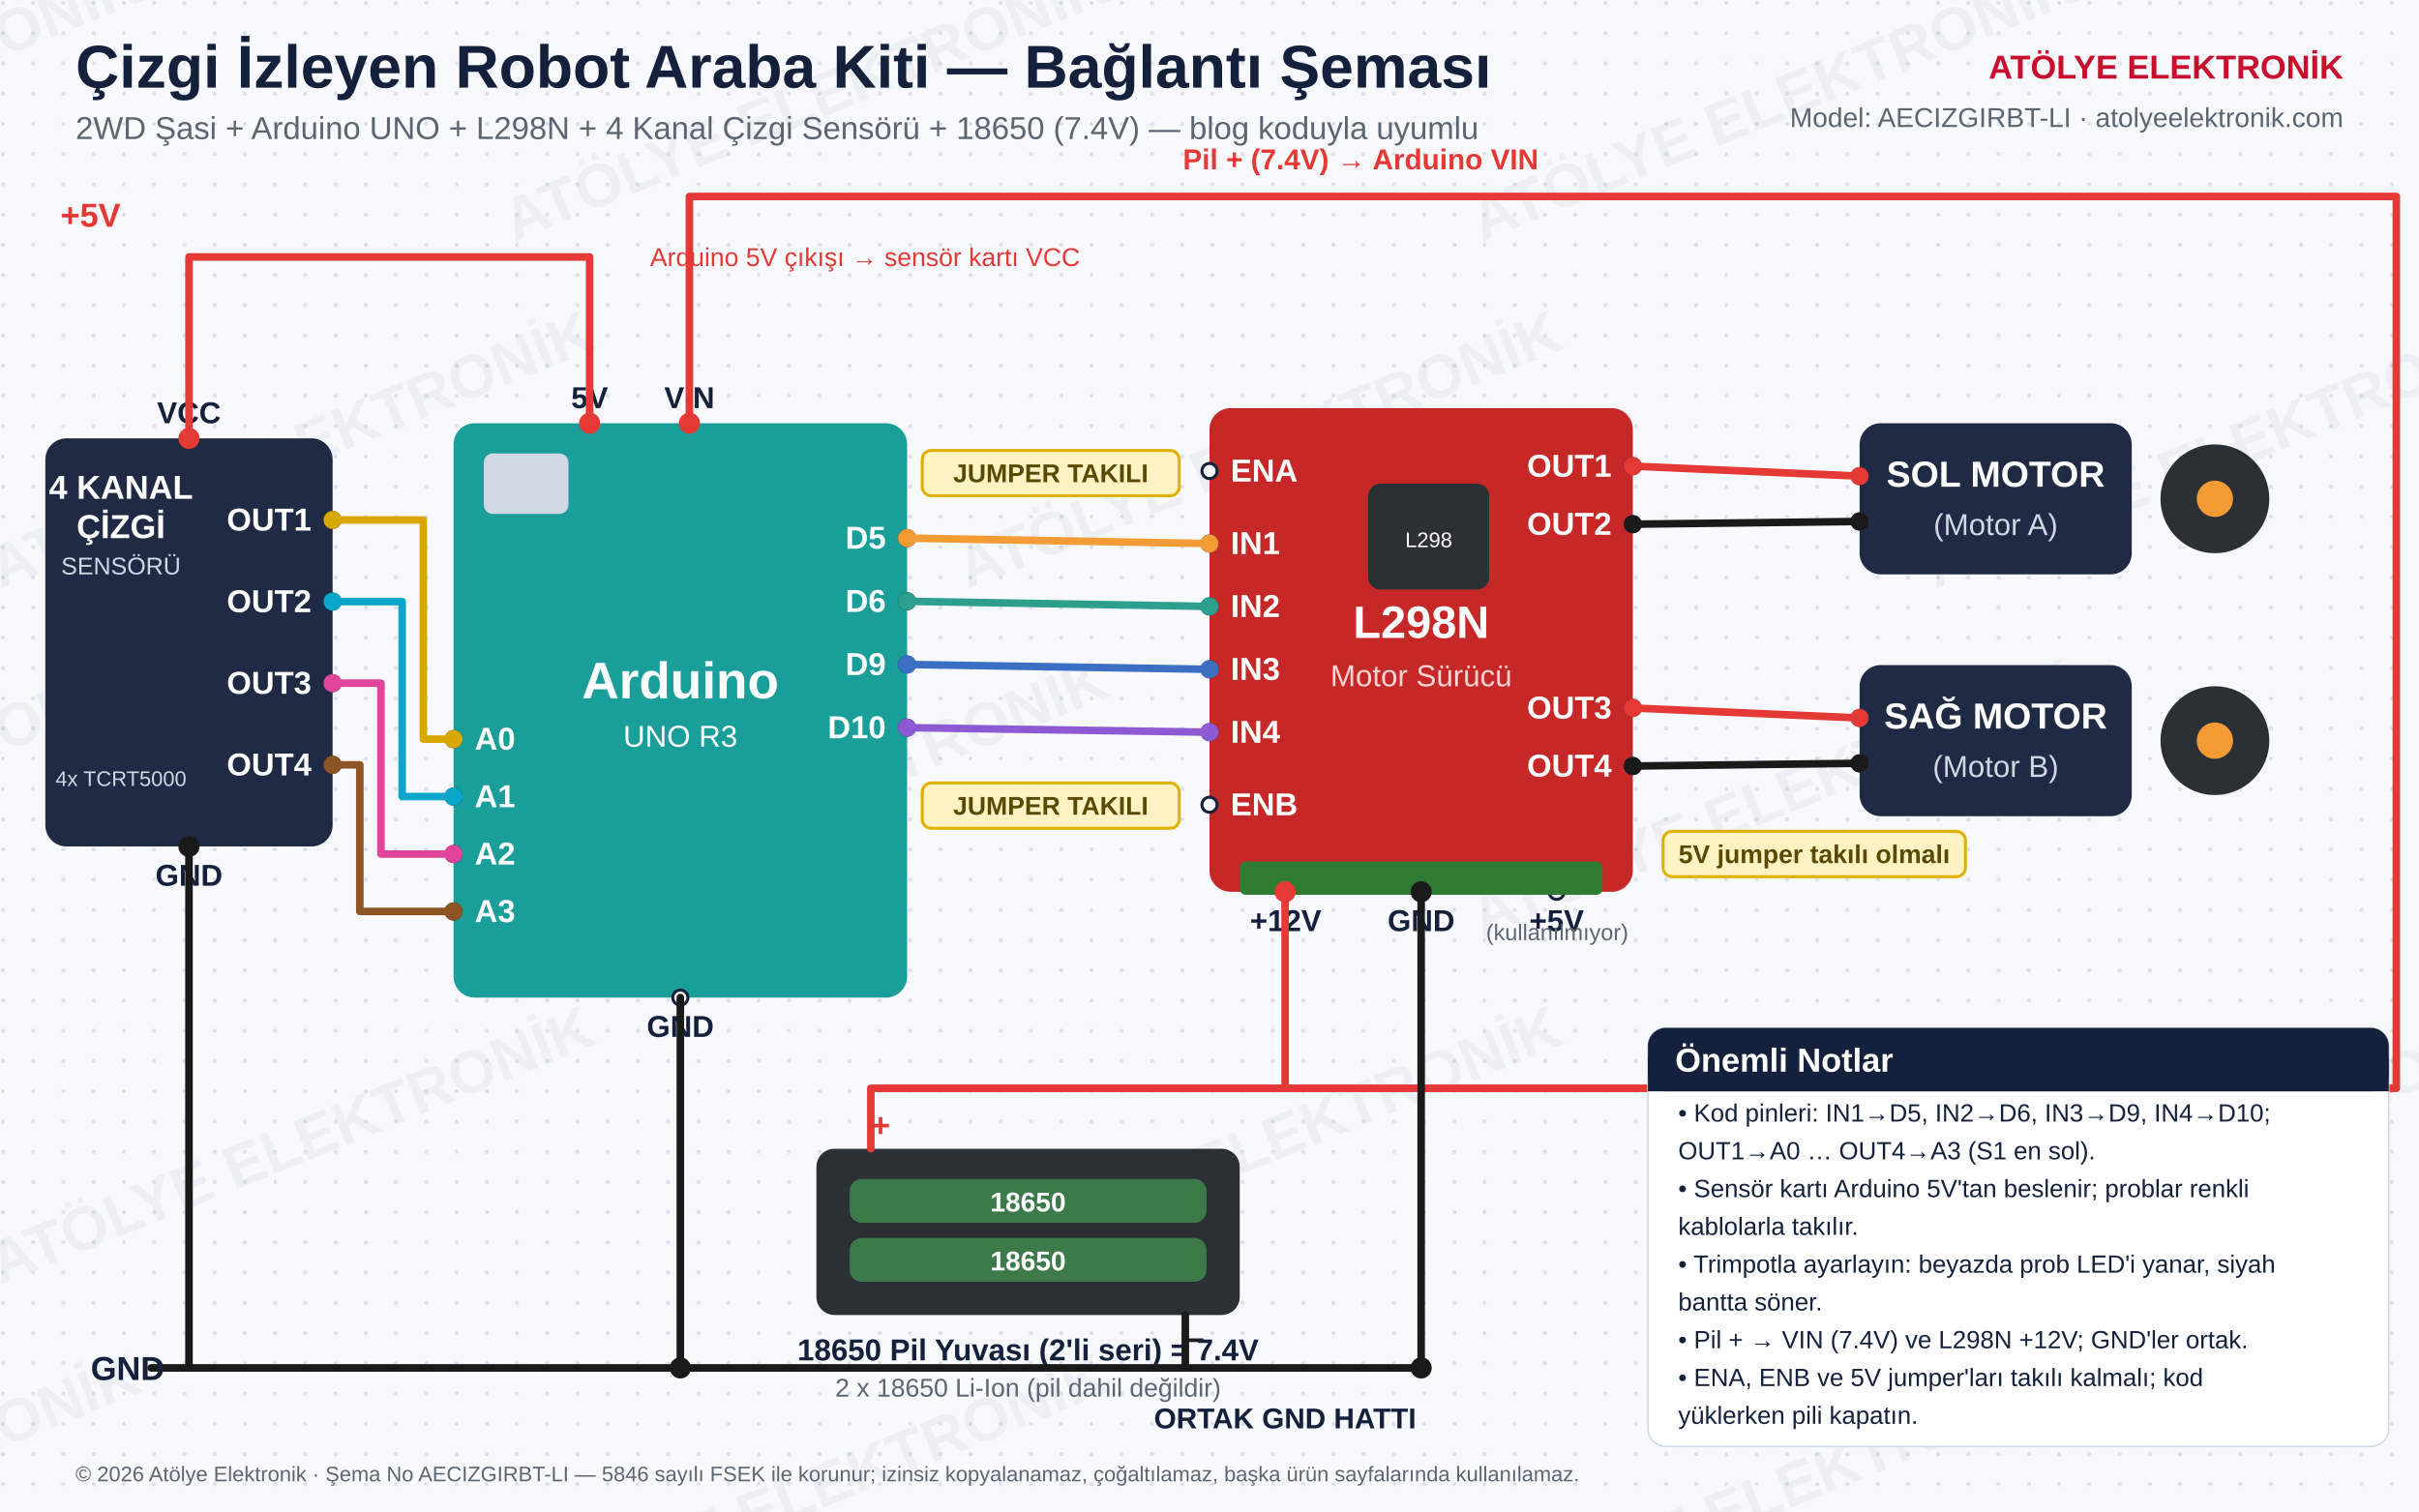
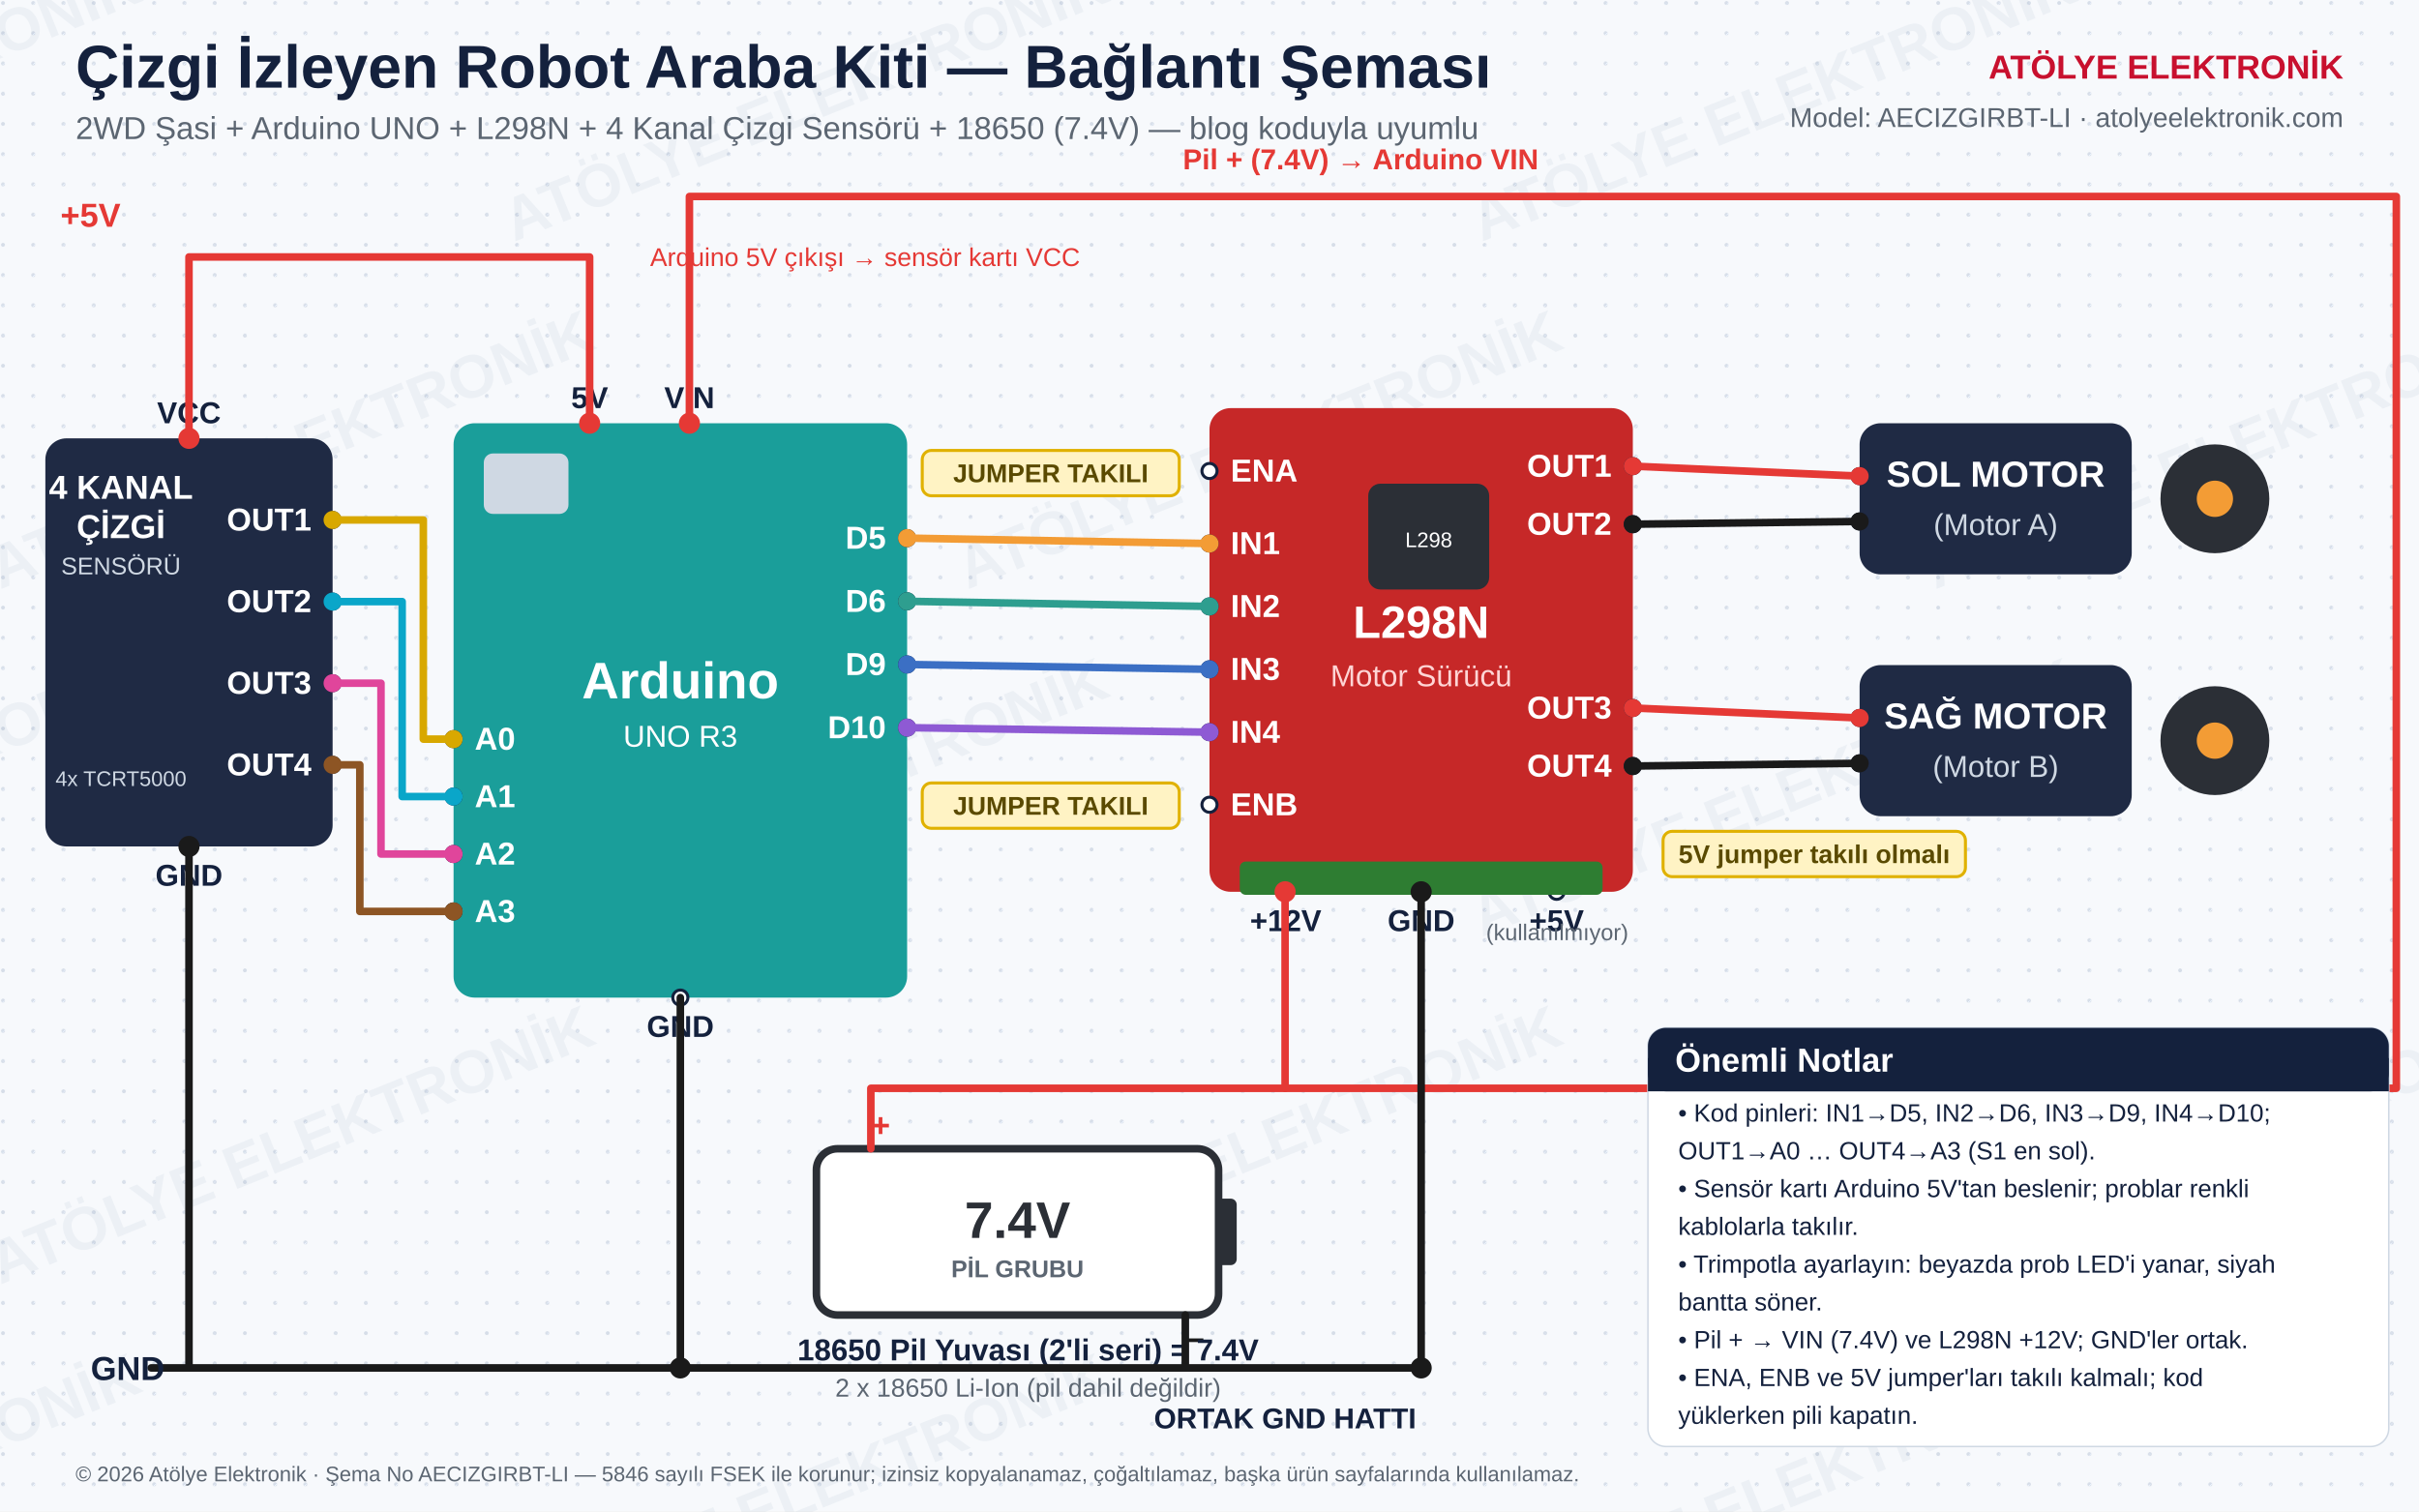
<svg xmlns="http://www.w3.org/2000/svg" width="1600" height="1000" viewBox="0 0 1600 1000" font-family="Segoe UI, Arial, sans-serif">
  <defs>
    <pattern id="dots" width="20" height="20" patternUnits="userSpaceOnUse">
      <circle cx="2" cy="2" r="1.3" fill="#d6dde8" />
    </pattern>
  </defs>
  <rect width="1600" height="1000" fill="#f7f9fc" />
  <rect width="1600" height="1000" fill="url(#dots)" />
  <g opacity="0.045" font-weight="800" font-size="40" fill="#003360">
    <text x="-300" y="160" transform="rotate(-22 -300 160)">ATÖLYE ELEKTRONİK</text>
    <text x="340" y="160" transform="rotate(-22 340 160)">ATÖLYE ELEKTRONİK</text>
    <text x="980" y="160" transform="rotate(-22 980 160)">ATÖLYE ELEKTRONİK</text>
    <text x="1620" y="160" transform="rotate(-22 1620 160)">ATÖLYE ELEKTRONİK</text>
    <text x="0" y="390" transform="rotate(-22 0 390)">ATÖLYE ELEKTRONİK</text>
    <text x="640" y="390" transform="rotate(-22 640 390)">ATÖLYE ELEKTRONİK</text>
    <text x="1280" y="390" transform="rotate(-22 1280 390)">ATÖLYE ELEKTRONİK</text>
    <text x="-300" y="620" transform="rotate(-22 -300 620)">ATÖLYE ELEKTRONİK</text>
    <text x="340" y="620" transform="rotate(-22 340 620)">ATÖLYE ELEKTRONİK</text>
    <text x="980" y="620" transform="rotate(-22 980 620)">ATÖLYE ELEKTRONİK</text>
    <text x="1620" y="620" transform="rotate(-22 1620 620)">ATÖLYE ELEKTRONİK</text>
    <text x="0" y="850" transform="rotate(-22 0 850)">ATÖLYE ELEKTRONİK</text>
    <text x="640" y="850" transform="rotate(-22 640 850)">ATÖLYE ELEKTRONİK</text>
    <text x="1280" y="850" transform="rotate(-22 1280 850)">ATÖLYE ELEKTRONİK</text>
    <text x="-300" y="1080" transform="rotate(-22 -300 1080)">ATÖLYE ELEKTRONİK</text>
    <text x="340" y="1080" transform="rotate(-22 340 1080)">ATÖLYE ELEKTRONİK</text>
    <text x="980" y="1080" transform="rotate(-22 980 1080)">ATÖLYE ELEKTRONİK</text>
    <text x="1620" y="1080" transform="rotate(-22 1620 1080)">ATÖLYE ELEKTRONİK</text>
  </g>
  <text x="50" y="58" font-size="40" font-weight="800" fill="#14213d">Çizgi İzleyen Robot Araba Kiti — Bağlantı Şeması</text>
  <text x="50" y="92" font-size="21" fill="#5c6672">2WD Şasi + Arduino UNO + L298N + 4 Kanal Çizgi Sensörü + 18650 (7.4V) — blog koduyla uyumlu</text>
  <text x="1550" y="52" text-anchor="end" font-size="22" font-weight="800" fill="#c8102e">ATÖLYE ELEKTRONİK</text>
  <text x="1550" y="84" text-anchor="end" font-size="18" fill="#5c6672">Model: AECIZGIRBT-LI · atolyeelektronik.com</text>
  <rect x="300" y="280" width="300" height="380" rx="14" fill="#1a9e9a" />
  <text x="450.0" y="462.0" text-anchor="middle" font-size="34" font-weight="700" fill="#fff">Arduino</text>
  <text x="450.0" y="494.0" text-anchor="middle" font-size="20" fill="#ffffff">UNO R3</text>
  <text x="586" y="363.0" text-anchor="end" font-size="21" font-weight="700" fill="#fff">D5</text>
  <circle cx="600" cy="356.0" r="5" fill="#fff" stroke="#14213d" stroke-width="2" />
  <text x="586" y="404.8" text-anchor="end" font-size="21" font-weight="700" fill="#fff">D6</text>
  <circle cx="600" cy="397.8" r="5" fill="#fff" stroke="#14213d" stroke-width="2" />
  <text x="586" y="446.6" text-anchor="end" font-size="21" font-weight="700" fill="#fff">D9</text>
  <circle cx="600" cy="439.6" r="5" fill="#fff" stroke="#14213d" stroke-width="2" />
  <text x="586" y="488.4" text-anchor="end" font-size="21" font-weight="700" fill="#fff">D10</text>
  <circle cx="600" cy="481.4" r="5" fill="#fff" stroke="#14213d" stroke-width="2" />
  <text x="390.0" y="270" text-anchor="middle" font-size="20" font-weight="700" fill="#14213d">5V</text>
  <circle cx="390.0" cy="280" r="5" fill="#fff" stroke="#14213d" stroke-width="2" />
  <text x="456.0" y="270" text-anchor="middle" font-size="20" font-weight="700" fill="#14213d">VIN</text>
  <circle cx="456.0" cy="280" r="5" fill="#fff" stroke="#14213d" stroke-width="2" />
  <text x="450.0" y="686" text-anchor="middle" font-size="20" font-weight="700" fill="#14213d">GND</text>
  <circle cx="450.0" cy="660" r="5" fill="#fff" stroke="#14213d" stroke-width="2" />
  <rect x="320" y="300" width="56" height="40" rx="6" fill="#cfd8e3" />
  <rect x="800" y="270" width="280" height="320" rx="14" fill="#c62828" />
  <text x="940.0" y="422.0" text-anchor="middle" font-size="30" font-weight="700" fill="#fff">L298N</text>
  <text x="940.0" y="454.0" text-anchor="middle" font-size="20" fill="#ffd5d5">Motor Sürücü</text>
  <text x="814" y="318.6" font-size="21" font-weight="700" fill="#fff">ENA</text>
  <circle cx="800" cy="311.6" r="5" fill="#fff" stroke="#14213d" stroke-width="2" />
  <text x="814" y="366.6" font-size="21" font-weight="700" fill="#fff">IN1</text>
  <circle cx="800" cy="359.6" r="5" fill="#fff" stroke="#14213d" stroke-width="2" />
  <text x="814" y="408.2" font-size="21" font-weight="700" fill="#fff">IN2</text>
  <circle cx="800" cy="401.2" r="5" fill="#fff" stroke="#14213d" stroke-width="2" />
  <text x="814" y="449.8" font-size="21" font-weight="700" fill="#fff">IN3</text>
  <circle cx="800" cy="442.8" r="5" fill="#fff" stroke="#14213d" stroke-width="2" />
  <text x="814" y="491.4" font-size="21" font-weight="700" fill="#fff">IN4</text>
  <circle cx="800" cy="484.4" r="5" fill="#fff" stroke="#14213d" stroke-width="2" />
  <text x="814" y="539.4" font-size="21" font-weight="700" fill="#fff">ENB</text>
  <circle cx="800" cy="532.4" r="5" fill="#fff" stroke="#14213d" stroke-width="2" />
  <text x="1066" y="315.4" text-anchor="end" font-size="21" font-weight="700" fill="#fff">OUT1</text>
  <circle cx="1080" cy="308.4" r="5" fill="#fff" stroke="#14213d" stroke-width="2" />
  <text x="1066" y="353.8" text-anchor="end" font-size="21" font-weight="700" fill="#fff">OUT2</text>
  <circle cx="1080" cy="346.8" r="5" fill="#fff" stroke="#14213d" stroke-width="2" />
  <text x="1066" y="475.4" text-anchor="end" font-size="21" font-weight="700" fill="#fff">OUT3</text>
  <circle cx="1080" cy="468.4" r="5" fill="#fff" stroke="#14213d" stroke-width="2" />
  <text x="1066" y="513.8" text-anchor="end" font-size="21" font-weight="700" fill="#fff">OUT4</text>
  <circle cx="1080" cy="506.8" r="5" fill="#fff" stroke="#14213d" stroke-width="2" />
  <text x="850.4" y="616" text-anchor="middle" font-size="20" font-weight="700" fill="#14213d">+12V</text>
  <circle cx="850.4" cy="590" r="5" fill="#fff" stroke="#14213d" stroke-width="2" />
  <text x="940.0" y="616" text-anchor="middle" font-size="20" font-weight="700" fill="#14213d">GND</text>
  <circle cx="940.0" cy="590" r="5" fill="#fff" stroke="#14213d" stroke-width="2" />
  <text x="1029.6" y="616" text-anchor="middle" font-size="20" font-weight="700" fill="#14213d">+5V</text>
  <circle cx="1029.6" cy="590" r="5" fill="#fff" stroke="#14213d" stroke-width="2" />
  <rect x="905" y="320" width="80" height="70" rx="8" fill="#2b2f36" />
  <text x="945" y="362" text-anchor="middle" font-size="14" fill="#fff">L298</text>
  <rect x="820" y="570" width="240" height="22" rx="4" fill="#2e7d32" />
  <rect x="610" y="298" width="170" height="30" rx="6" fill="#fff3c4" stroke="#e0b100" stroke-width="2" />
  <text x="695.0" y="319" text-anchor="middle" font-size="17" font-weight="700" fill="#5a4a00">JUMPER TAKILI</text>
  <rect x="610" y="518" width="170" height="30" rx="6" fill="#fff3c4" stroke="#e0b100" stroke-width="2" />
  <text x="695.0" y="539" text-anchor="middle" font-size="17" font-weight="700" fill="#5a4a00">JUMPER TAKILI</text>
  <rect x="1100" y="550" width="200" height="30" rx="6" fill="#fff3c4" stroke="#e0b100" stroke-width="2" />
  <text x="1200.0" y="571" text-anchor="middle" font-size="17" font-weight="700" fill="#5a4a00">5V jumper takılı olmalı</text>
  <text x="1030" y="622" text-anchor="middle" font-size="15" font-weight="500" fill="#5c6672">(kullanılmıyor)</text>
  <rect x="1230" y="280" width="180" height="100" rx="14" fill="#1f2a44" />
  <text x="1320.0" y="322.0" text-anchor="middle" font-size="24" font-weight="700" fill="#fff">SOL MOTOR</text>
  <text x="1320.0" y="354.0" text-anchor="middle" font-size="20" fill="#cfd8e3">(Motor A)</text>
  <text x="1244" y="322.0" font-size="21" font-weight="700" fill="#fff" />
  <circle cx="1230" cy="315.0" r="5" fill="#fff" stroke="#14213d" stroke-width="2" />
  <text x="1244" y="352.0" font-size="21" font-weight="700" fill="#fff"> </text>
  <circle cx="1230" cy="345.0" r="5" fill="#fff" stroke="#14213d" stroke-width="2" />
  <circle cx="1465" cy="330" r="36" fill="#2b2f36" />
  <circle cx="1465" cy="330" r="12" fill="#f39c35" />
  <rect x="1230" y="440" width="180" height="100" rx="14" fill="#1f2a44" />
  <text x="1320.0" y="482.0" text-anchor="middle" font-size="24" font-weight="700" fill="#fff">SAĞ MOTOR</text>
  <text x="1320.0" y="514.0" text-anchor="middle" font-size="20" fill="#cfd8e3">(Motor B)</text>
  <text x="1244" y="482.0" font-size="21" font-weight="700" fill="#fff" />
  <circle cx="1230" cy="475.0" r="5" fill="#fff" stroke="#14213d" stroke-width="2" />
  <text x="1244" y="512.0" font-size="21" font-weight="700" fill="#fff"> </text>
  <circle cx="1230" cy="505.0" r="5" fill="#fff" stroke="#14213d" stroke-width="2" />
  <circle cx="1465" cy="490" r="36" fill="#2b2f36" />
  <circle cx="1465" cy="490" r="12" fill="#f39c35" />
-   <rect x="540" y="760" width="280" height="110" rx="12" fill="#2b2f36" />
-   <rect x="562" y="780.0" width="236" height="29.0" rx="8" fill="#3d7a4a" />
-   <text x="680.0" y="801.5" text-anchor="middle" font-size="18" font-weight="700" fill="#fff">18650</text>
-   <rect x="562" y="819.0" width="236" height="29.0" rx="8" fill="#3d7a4a" />
-   <text x="680.0" y="840.5" text-anchor="middle" font-size="18" font-weight="700" fill="#fff">18650</text>
+   <rect x="540" y="760" width="266" height="110" rx="14" fill="#fff" stroke="#2b2f36" stroke-width="5" />
+   <rect x="804" y="793.0" width="14" height="44.0" rx="4" fill="#2b2f36" />
+   <text x="673.0" y="819.0" text-anchor="middle" font-size="34" font-weight="800" fill="#2b2f36">7.4V</text>
+   <text x="673.0" y="845.0" text-anchor="middle" font-size="16" font-weight="700" fill="#5c6672">PİL GRUBU</text>
  <text x="576" y="752" font-size="22" font-weight="700" fill="#e53935">+</text>
  <text x="784" y="894" font-size="22" font-weight="700" fill="#1a1a1a">−</text>
  <text x="680.0" y="900" text-anchor="middle" font-size="20" font-weight="700" fill="#14213d">18650 Pil Yuvası (2'li seri) = 7.4V</text>
  <text x="680.0" y="924" text-anchor="middle" font-size="17" fill="#5c6672">2 x 18650 Li-Ion (pil dahil değildir)</text>
  <path d="M 600 356.0 L 800 359.6" fill="none" stroke="#f39c35" stroke-width="5" stroke-linejoin="round" stroke-linecap="round" />
  <circle cx="600" cy="356.0" r="6" fill="#f39c35" />
  <circle cx="800" cy="359.6" r="6" fill="#f39c35" />
  <path d="M 600 397.8 L 800 401.2" fill="none" stroke="#2e9e8f" stroke-width="5" stroke-linejoin="round" stroke-linecap="round" />
  <circle cx="600" cy="397.8" r="6" fill="#2e9e8f" />
  <circle cx="800" cy="401.2" r="6" fill="#2e9e8f" />
  <path d="M 600 439.6 L 800 442.8" fill="none" stroke="#3b6fc4" stroke-width="5" stroke-linejoin="round" stroke-linecap="round" />
  <circle cx="600" cy="439.6" r="6" fill="#3b6fc4" />
  <circle cx="800" cy="442.8" r="6" fill="#3b6fc4" />
  <path d="M 600 481.4 L 800 484.4" fill="none" stroke="#8e5ad4" stroke-width="5" stroke-linejoin="round" stroke-linecap="round" />
  <circle cx="600" cy="481.4" r="6" fill="#8e5ad4" />
  <circle cx="800" cy="484.4" r="6" fill="#8e5ad4" />
  <path d="M 1080 308.4 L 1230 315.0" fill="none" stroke="#e53935" stroke-width="5" stroke-linejoin="round" stroke-linecap="round" />
  <circle cx="1080" cy="308.4" r="6" fill="#e53935" />
  <circle cx="1230" cy="315.0" r="6" fill="#e53935" />
  <path d="M 1080 346.8 L 1230 345.0" fill="none" stroke="#1a1a1a" stroke-width="5" stroke-linejoin="round" stroke-linecap="round" />
  <circle cx="1080" cy="346.8" r="6" fill="#1a1a1a" />
  <circle cx="1230" cy="345.0" r="6" fill="#1a1a1a" />
  <path d="M 1080 468.4 L 1230 475.0" fill="none" stroke="#e53935" stroke-width="5" stroke-linejoin="round" stroke-linecap="round" />
  <circle cx="1080" cy="468.4" r="6" fill="#e53935" />
  <circle cx="1230" cy="475.0" r="6" fill="#e53935" />
  <path d="M 1080 506.8 L 1230 505.0" fill="none" stroke="#1a1a1a" stroke-width="5" stroke-linejoin="round" stroke-linecap="round" />
  <circle cx="1080" cy="506.8" r="6" fill="#1a1a1a" />
  <circle cx="1230" cy="505.0" r="6" fill="#1a1a1a" />
  <path d="M 576 760 L 576 720 L 850 720 L 850 590" fill="none" stroke="#e53935" stroke-width="5" stroke-linejoin="round" stroke-linecap="round" />
  <circle cx="850" cy="590" r="7" fill="#e53935" />
  <path d="M 850 720 L 1585 720 L 1585 130 L 456 130 L 456 280" fill="none" stroke="#e53935" stroke-width="5" stroke-linejoin="round" stroke-linecap="round" />
  <circle cx="456" cy="280" r="7" fill="#e53935" />
  <text x="900" y="112" text-anchor="middle" font-size="19" font-weight="700" fill="#e53935">Pil + (7.4V) → Arduino VIN</text>
  <path d="M 784 870 L 784 905 L 100 905" fill="none" stroke="#1a1a1a" stroke-width="5" stroke-linejoin="round" stroke-linecap="round" />
  <path d="M 784 905 L 940 905 L 940 590" fill="none" stroke="#1a1a1a" stroke-width="5" stroke-linejoin="round" stroke-linecap="round" />
  <circle cx="940" cy="590" r="7" fill="#1a1a1a" />
  <path d="M 450 660 L 450 905" fill="none" stroke="#1a1a1a" stroke-width="5" stroke-linejoin="round" stroke-linecap="round" />
  <circle cx="450" cy="905" r="7" fill="#1a1a1a" />
  <circle cx="940" cy="905" r="7" fill="#1a1a1a" />
  <text x="60" y="913" text-anchor="start" font-size="22" font-weight="700" fill="#14213d">GND</text>
  <text x="850" y="945" text-anchor="middle" font-size="19" font-weight="700" fill="#14213d">ORTAK GND HATTI</text>
  <rect x="30" y="290" width="190" height="270" rx="14" fill="#1f2a44" />
  <text x="125.0" y="435.0" text-anchor="middle" font-size="22" font-weight="700" fill="#fff" />
  <text x="125.0" y="280" text-anchor="middle" font-size="20" font-weight="700" fill="#14213d">VCC</text>
  <circle cx="125.0" cy="290" r="5" fill="#fff" stroke="#14213d" stroke-width="2" />
  <text x="125.0" y="586" text-anchor="middle" font-size="20" font-weight="700" fill="#14213d">GND</text>
  <circle cx="125.0" cy="560" r="5" fill="#fff" stroke="#14213d" stroke-width="2" />
  <text x="206" y="351.0" text-anchor="end" font-size="21" font-weight="700" fill="#fff">OUT1</text>
  <circle cx="220" cy="344.0" r="5" fill="#fff" stroke="#14213d" stroke-width="2" />
  <text x="206" y="405.0" text-anchor="end" font-size="21" font-weight="700" fill="#fff">OUT2</text>
  <circle cx="220" cy="398.0" r="5" fill="#fff" stroke="#14213d" stroke-width="2" />
  <text x="206" y="459.0" text-anchor="end" font-size="21" font-weight="700" fill="#fff">OUT3</text>
  <circle cx="220" cy="452.0" r="5" fill="#fff" stroke="#14213d" stroke-width="2" />
  <text x="206" y="513.0" text-anchor="end" font-size="21" font-weight="700" fill="#fff">OUT4</text>
  <circle cx="220" cy="506.0" r="5" fill="#fff" stroke="#14213d" stroke-width="2" />
  <text x="80" y="330" text-anchor="middle" font-size="22" font-weight="700" fill="#fff">4 KANAL</text>
  <text x="80" y="356" text-anchor="middle" font-size="22" font-weight="700" fill="#fff">ÇİZGİ</text>
  <text x="80" y="380" text-anchor="middle" font-size="16" font-weight="500" fill="#cfd8e3">SENSÖRÜ</text>
  <text x="80" y="520" text-anchor="middle" font-size="14" font-weight="500" fill="#cfd8e3">4x TCRT5000</text>
  <text x="314" y="496.0" font-size="21" font-weight="700" fill="#fff">A0</text>
  <circle cx="300" cy="489.0" r="5" fill="#fff" stroke="#14213d" stroke-width="2" />
  <text x="314" y="534.0" font-size="21" font-weight="700" fill="#fff">A1</text>
  <circle cx="300" cy="527.0" r="5" fill="#fff" stroke="#14213d" stroke-width="2" />
  <text x="314" y="572.0" font-size="21" font-weight="700" fill="#fff">A2</text>
  <circle cx="300" cy="565.0" r="5" fill="#fff" stroke="#14213d" stroke-width="2" />
  <text x="314" y="610.0" font-size="21" font-weight="700" fill="#fff">A3</text>
  <circle cx="300" cy="603.0" r="5" fill="#fff" stroke="#14213d" stroke-width="2" />
  <path d="M 220 344.0 L 280 344.0 L 280 489.0 L 300 489.0" fill="none" stroke="#d8a800" stroke-width="5" stroke-linejoin="round" stroke-linecap="round" />
  <circle cx="220" cy="344.0" r="6" fill="#d8a800" />
  <circle cx="300" cy="489.0" r="6" fill="#d8a800" />
  <path d="M 220 398.0 L 266 398.0 L 266 527.0 L 300 527.0" fill="none" stroke="#0aa6c9" stroke-width="5" stroke-linejoin="round" stroke-linecap="round" />
  <circle cx="220" cy="398.0" r="6" fill="#0aa6c9" />
  <circle cx="300" cy="527.0" r="6" fill="#0aa6c9" />
  <path d="M 220 452.0 L 252 452.0 L 252 565.0 L 300 565.0" fill="none" stroke="#e0459b" stroke-width="5" stroke-linejoin="round" stroke-linecap="round" />
  <circle cx="220" cy="452.0" r="6" fill="#e0459b" />
  <circle cx="300" cy="565.0" r="6" fill="#e0459b" />
  <path d="M 220 506.0 L 238 506.0 L 238 603.0 L 300 603.0" fill="none" stroke="#8d5524" stroke-width="5" stroke-linejoin="round" stroke-linecap="round" />
  <circle cx="220" cy="506.0" r="6" fill="#8d5524" />
  <circle cx="300" cy="603.0" r="6" fill="#8d5524" />
  <path d="M 125 290 L 125 170 L 390 170 L 390 280" fill="none" stroke="#e53935" stroke-width="5" stroke-linejoin="round" stroke-linecap="round" />
  <circle cx="390" cy="280" r="7" fill="#e53935" />
  <circle cx="125" cy="290" r="7" fill="#e53935" />
  <text x="40" y="150" text-anchor="start" font-size="22" font-weight="700" fill="#e53935">+5V</text>
  <text x="430" y="176" text-anchor="start" font-size="17" font-weight="500" fill="#e53935">Arduino 5V çıkışı → sensör kartı VCC</text>
  <path d="M 125 560 L 125 905" fill="none" stroke="#1a1a1a" stroke-width="5" stroke-linejoin="round" stroke-linecap="round" />
  <circle cx="125" cy="560" r="7" fill="#1a1a1a" />
  <rect x="1090" y="680" width="490" height="277" rx="12" fill="#fff" stroke="#cfd8e3" />
  <rect x="1090" y="680" width="490" height="42" rx="12" fill="#14213d" />
  <rect x="1090" y="700" width="490" height="22" fill="#14213d" />
  <text x="1108" y="709" font-size="22" font-weight="700" fill="#fff">Önemli Notlar</text>
  <text x="1110" y="742" font-size="16.5" fill="#14213d">• Kod pinleri: IN1→D5, IN2→D6, IN3→D9, IN4→D10;</text>
  <text x="1110" y="767" font-size="16.5" fill="#14213d">   OUT1→A0 … OUT4→A3 (S1 en sol).</text>
  <text x="1110" y="792" font-size="16.5" fill="#14213d">• Sensör kartı Arduino 5V'tan beslenir; problar renkli</text>
  <text x="1110" y="817" font-size="16.5" fill="#14213d">   kablolarla takılır.</text>
  <text x="1110" y="842" font-size="16.5" fill="#14213d">• Trimpotla ayarlayın: beyazda prob LED'i yanar, siyah</text>
  <text x="1110" y="867" font-size="16.5" fill="#14213d">   bantta söner.</text>
  <text x="1110" y="892" font-size="16.5" fill="#14213d">• Pil + → VIN (7.4V) ve L298N +12V; GND'ler ortak.</text>
  <text x="1110" y="917" font-size="16.5" fill="#14213d">• ENA, ENB ve 5V jumper'ları takılı kalmalı; kod</text>
  <text x="1110" y="942" font-size="16.5" fill="#14213d">   yüklerken pili kapatın.</text>
  <text x="50" y="980" font-size="14" fill="#5c6672">© 2026 Atölye Elektronik · Şema No AECIZGIRBT-LI — 5846 sayılı FSEK ile korunur; izinsiz kopyalanamaz, çoğaltılamaz, başka ürün sayfalarında kullanılamaz.</text>
</svg>
